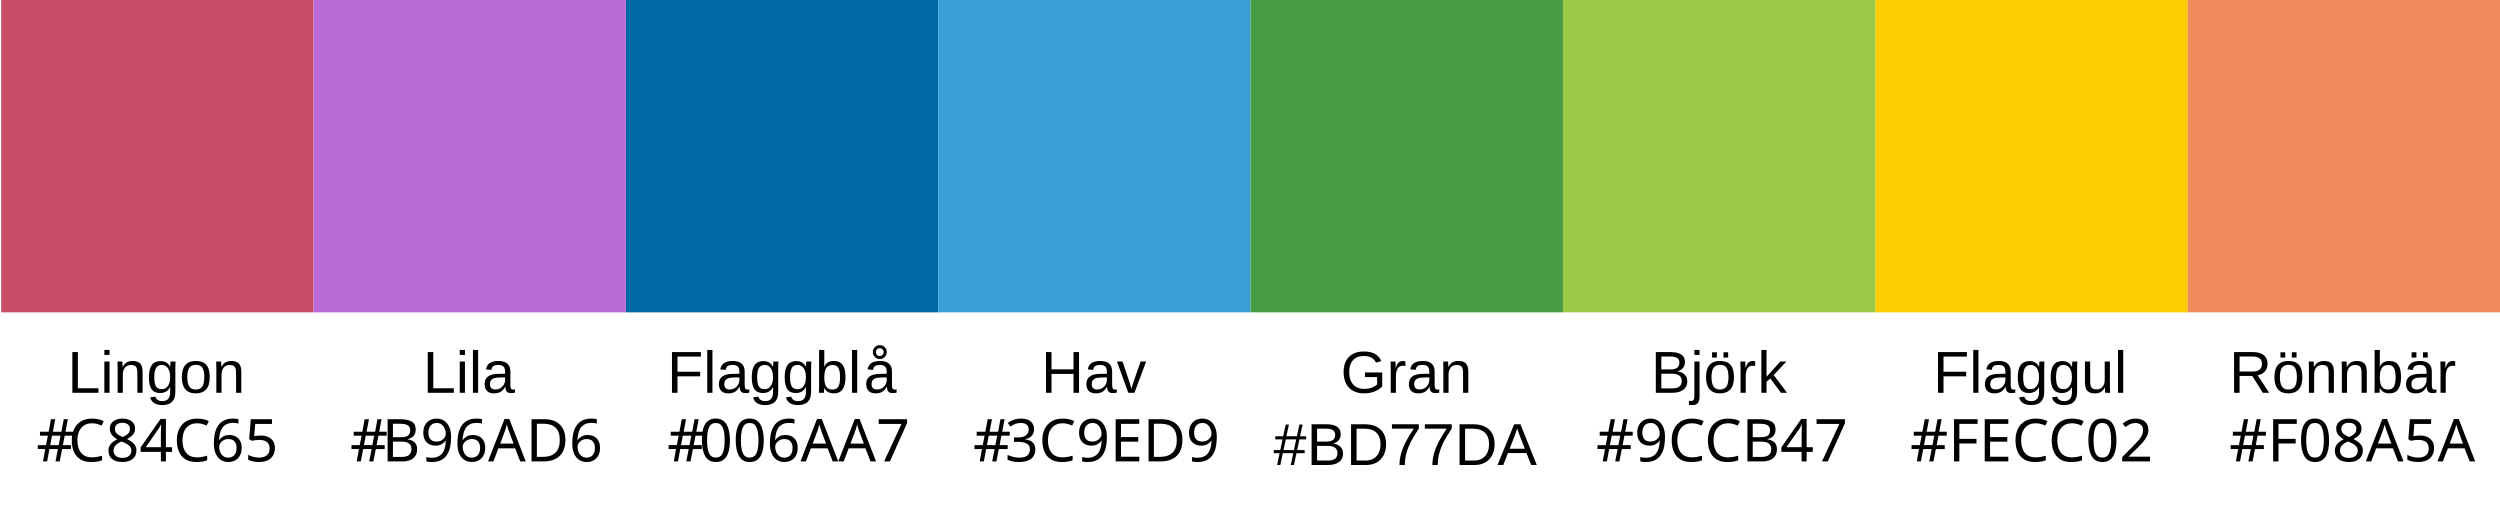
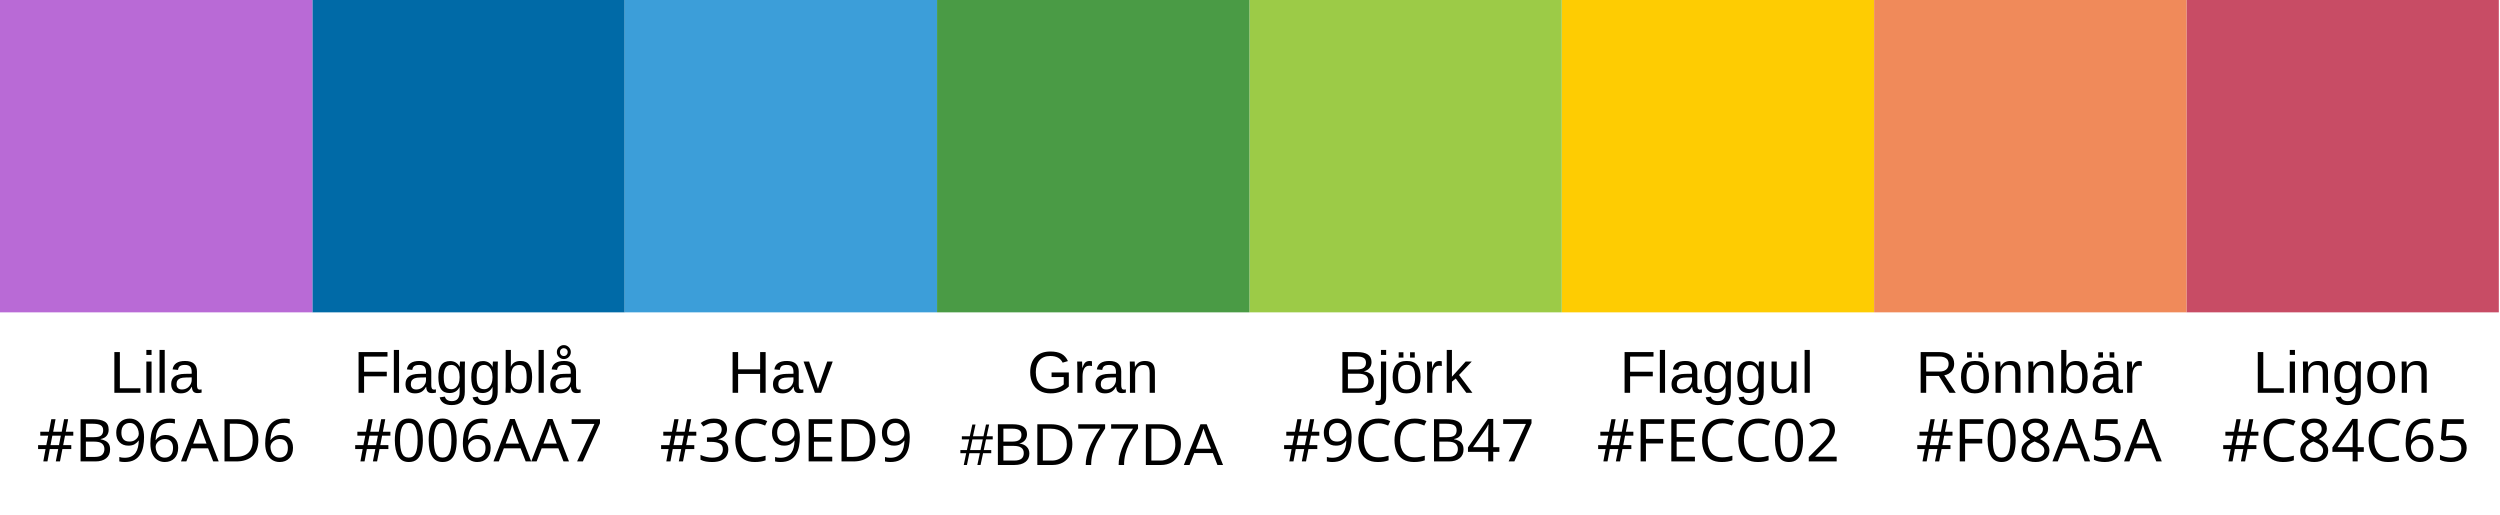
<svg xmlns="http://www.w3.org/2000/svg" width="2113" height="435" xml:space="preserve" overflow="hidden">
-   <g transform="translate(-149 -619)">
-     <rect x="678" y="619" width="264" height="264" fill="#006AA7" />
-     <rect x="1734" y="619" width="264" height="264" fill="#FECC02" />
-     <rect x="942" y="619" width="264" height="264" fill="#3C9ED9" />
-     <rect x="150" y="619" width="264" height="264" fill="#C84C65" />
-     <rect x="1470" y="619" width="264" height="264" fill="#9CCB47" />
-     <rect x="414" y="619" width="264" height="264" fill="#B96AD6" />
-     <rect x="1206" y="619" width="264" height="264" fill="#4A9B45" />
-     <rect x="1998" y="619" width="264" height="264" fill="#F08A5A" />
-     <text font-family="Arial,Arial_MSFontService,sans-serif" font-weight="400" font-size="50" transform="matrix(1 0 0 1 1282.1 951)">Gran</text>
-     <text font-family="Arial,Arial_MSFontService,sans-serif" font-weight="400" font-size="50" transform="matrix(1 0 0 1 1225.38 1012)">#</text>
-     <text font-family="Arial,Arial_MSFontService,sans-serif" font-weight="400" font-size="50" transform="matrix(1 0 0 1 1253.45 1012)">BD77DA</text>
-     <text font-family="Arial,Arial_MSFontService,sans-serif" font-weight="400" font-size="50" transform="matrix(1 0 0 1 506.436 951)">Lila</text>
-     <text font-family="Aptos,Aptos_MSFontService,sans-serif" font-weight="400" font-size="50" transform="matrix(1 0 0 1 444.836 1009)">#</text>
-     <text font-family="Aptos,Aptos_MSFontService,sans-serif" font-weight="400" font-size="50" transform="matrix(1 0 0 1 471.763 1009)">B96AD6</text>
-     <text font-family="Arial,Arial_MSFontService,sans-serif" font-weight="400" font-size="50" transform="matrix(1 0 0 1 712.846 951)">Flaggbl</text>
-     <text font-family="Arial,Arial_MSFontService,sans-serif" font-weight="400" font-size="50" transform="matrix(1 0 0 1 878.992 951)">å</text>
-     <text font-family="Aptos,Aptos_MSFontService,sans-serif" font-weight="400" font-size="50" transform="matrix(1 0 0 1 712.846 1009)">#</text>
-     <text font-family="Aptos,Aptos_MSFontService,sans-serif" font-weight="400" font-size="50" transform="matrix(1 0 0 1 739.773 1009)">006AA7</text>
-     <text font-family="Arial,Arial_MSFontService,sans-serif" font-weight="400" font-size="50" transform="matrix(1 0 0 1 1028.97 951)">Hav</text>
-     <text font-family="Aptos,Aptos_MSFontService,sans-serif" font-weight="400" font-size="50" transform="matrix(1 0 0 1 971.403 1009)">#</text>
-     <text font-family="Aptos,Aptos_MSFontService,sans-serif" font-weight="400" font-size="50" transform="matrix(1 0 0 1 998.33 1009)">3C9ED9</text>
-     <text font-family="Arial,Arial_MSFontService,sans-serif" font-weight="400" font-size="50" transform="matrix(1 0 0 1 206.044 951)">Lingon</text>
-     <text font-family="Aptos,Aptos_MSFontService,sans-serif" font-weight="400" font-size="50" transform="matrix(1 0 0 1 179.69 1009)">#</text>
-     <text font-family="Aptos,Aptos_MSFontService,sans-serif" font-weight="400" font-size="50" transform="matrix(1 0 0 1 206.617 1009)">C84C65</text>
-     <text font-family="Arial,Arial_MSFontService,sans-serif" font-weight="400" font-size="50" transform="matrix(1 0 0 1 2033.13 951)">Rönnbär</text>
-     <text font-family="Aptos,Aptos_MSFontService,sans-serif" font-weight="400" font-size="50" transform="matrix(1 0 0 1 2033.13 1009)">#F08A5A</text>
-     <text font-family="Arial,Arial_MSFontService,sans-serif" font-weight="400" font-size="50" transform="matrix(1 0 0 1 1544.38 951)">Björ</text>
-     <text font-family="Arial,Arial_MSFontService,sans-serif" font-weight="400" font-size="50" transform="matrix(1 0 0 1 1634.33 951)">k</text>
-     <text font-family="Aptos,Aptos_MSFontService,sans-serif" font-weight="400" font-size="50" transform="matrix(1 0 0 1 1497.97 1009)">#9CCB47</text>
-     <text font-family="Arial,Arial_MSFontService,sans-serif" font-weight="400" font-size="50" transform="matrix(1 0 0 1 1782.88 951)">Flaggul</text>
-     <text font-family="Aptos,Aptos_MSFontService,sans-serif" font-weight="400" font-size="50" transform="matrix(1 0 0 1 1763.4 1009)">#FECC02</text>
+   <g transform="translate(-145 -619)">
+     <rect x="409" y="619" width="264" height="264" fill="#006AA7" />
+     <rect x="1465" y="619" width="264" height="264" fill="#FECC02" />
+     <rect x="673" y="619" width="264" height="264" fill="#3C9ED9" />
+     <rect x="1993" y="619" width="264" height="264" fill="#C84C65" />
+     <rect x="1201" y="619" width="264" height="264" fill="#9CCB47" />
+     <rect x="145" y="619" width="264" height="264" fill="#B96AD6" />
+     <rect x="937" y="619" width="264" height="264" fill="#4A9B45" />
+     <rect x="1729" y="619" width="264" height="264" fill="#F08A5A" />
+     <text font-family="Arial,Arial_MSFontService,sans-serif" font-weight="400" font-size="50" transform="matrix(1 0 0 1 1013.21 951)">Gran</text>
+     <text font-family="Arial,Arial_MSFontService,sans-serif" font-weight="400" font-size="50" transform="matrix(1 0 0 1 956.489 1012)">#BD77DA</text>
+     <text font-family="Arial,Arial_MSFontService,sans-serif" font-weight="400" font-size="50" transform="matrix(1 0 0 1 237.547 951)">Lila</text>
+     <text font-family="Aptos,Aptos_MSFontService,sans-serif" font-weight="400" font-size="50" transform="matrix(1 0 0 1 175.947 1009)">#B96AD6</text>
+     <text font-family="Arial,Arial_MSFontService,sans-serif" font-weight="400" font-size="50" transform="matrix(1 0 0 1 443.958 951)">Flaggblå</text>
+     <text font-family="Aptos,Aptos_MSFontService,sans-serif" font-weight="400" font-size="50" transform="matrix(1 0 0 1 443.958 1009)">#006AA7</text>
+     <text font-family="Arial,Arial_MSFontService,sans-serif" font-weight="400" font-size="50" transform="matrix(1 0 0 1 760.082 951)">Hav</text>
+     <text font-family="Aptos,Aptos_MSFontService,sans-serif" font-weight="400" font-size="50" transform="matrix(1 0 0 1 702.515 1009)">#3C9ED9</text>
+     <text font-family="Arial,Arial_MSFontService,sans-serif" font-weight="400" font-size="50" transform="matrix(1 0 0 1 2049.16 951)">Lingon</text>
+     <text font-family="Aptos,Aptos_MSFontService,sans-serif" font-weight="400" font-size="50" transform="matrix(1 0 0 1 2022.8 1009)">#C84C65</text>
+     <text font-family="Arial,Arial_MSFontService,sans-serif" font-weight="400" font-size="50" transform="matrix(1 0 0 1 1764.24 951)">Rönnbär</text>
+     <text font-family="Aptos,Aptos_MSFontService,sans-serif" font-weight="400" font-size="50" transform="matrix(1 0 0 1 1764.24 1009)">#F08A5A</text>
+     <text font-family="Arial,Arial_MSFontService,sans-serif" font-weight="400" font-size="50" transform="matrix(1 0 0 1 1275.49 951)">Björk</text>
+     <text font-family="Aptos,Aptos_MSFontService,sans-serif" font-weight="400" font-size="50" transform="matrix(1 0 0 1 1229.08 1009)">#9CCB47</text>
+     <text font-family="Arial,Arial_MSFontService,sans-serif" font-weight="400" font-size="50" transform="matrix(1 0 0 1 1513.99 951)">Flaggul</text>
+     <text font-family="Aptos,Aptos_MSFontService,sans-serif" font-weight="400" font-size="50" transform="matrix(1 0 0 1 1494.51 1009)">#FECC02</text>
  </g>
</svg>
